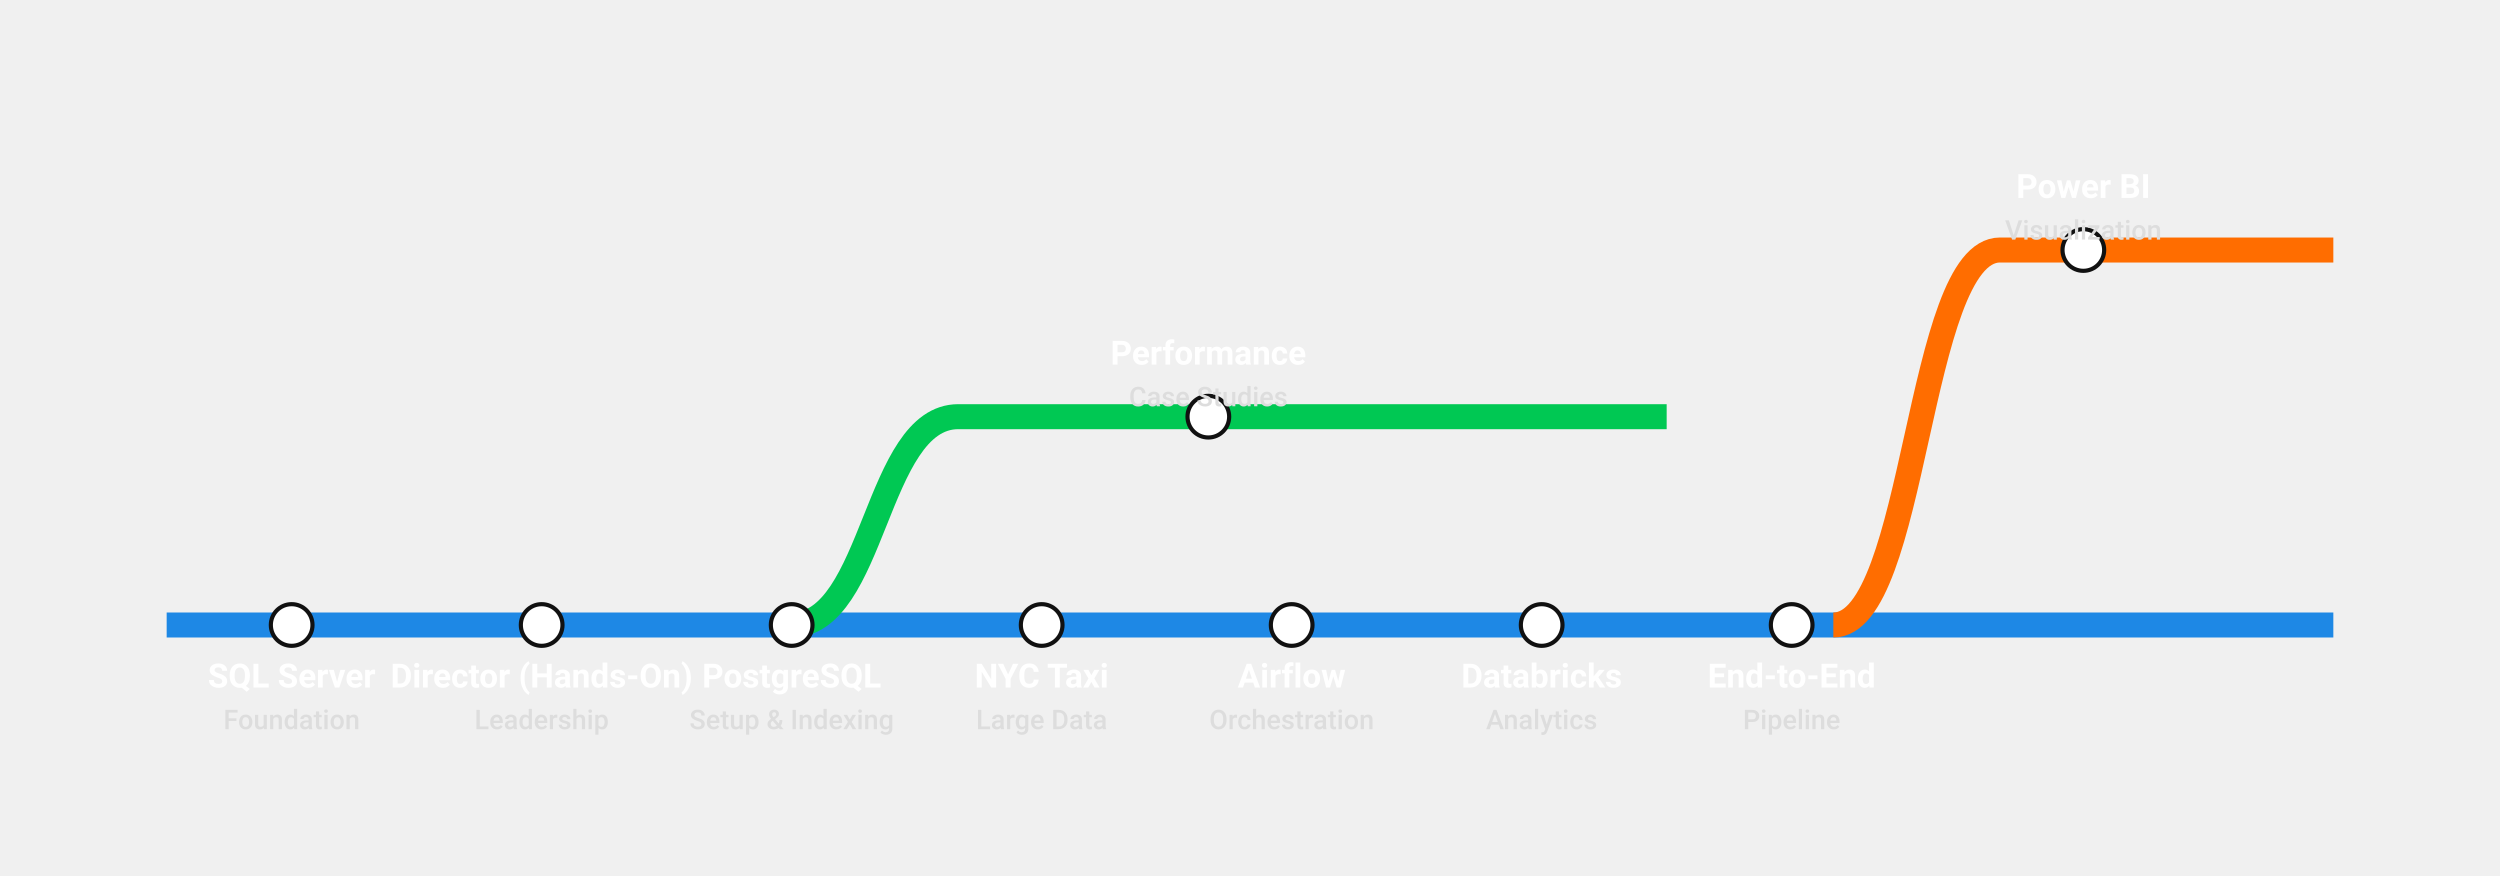
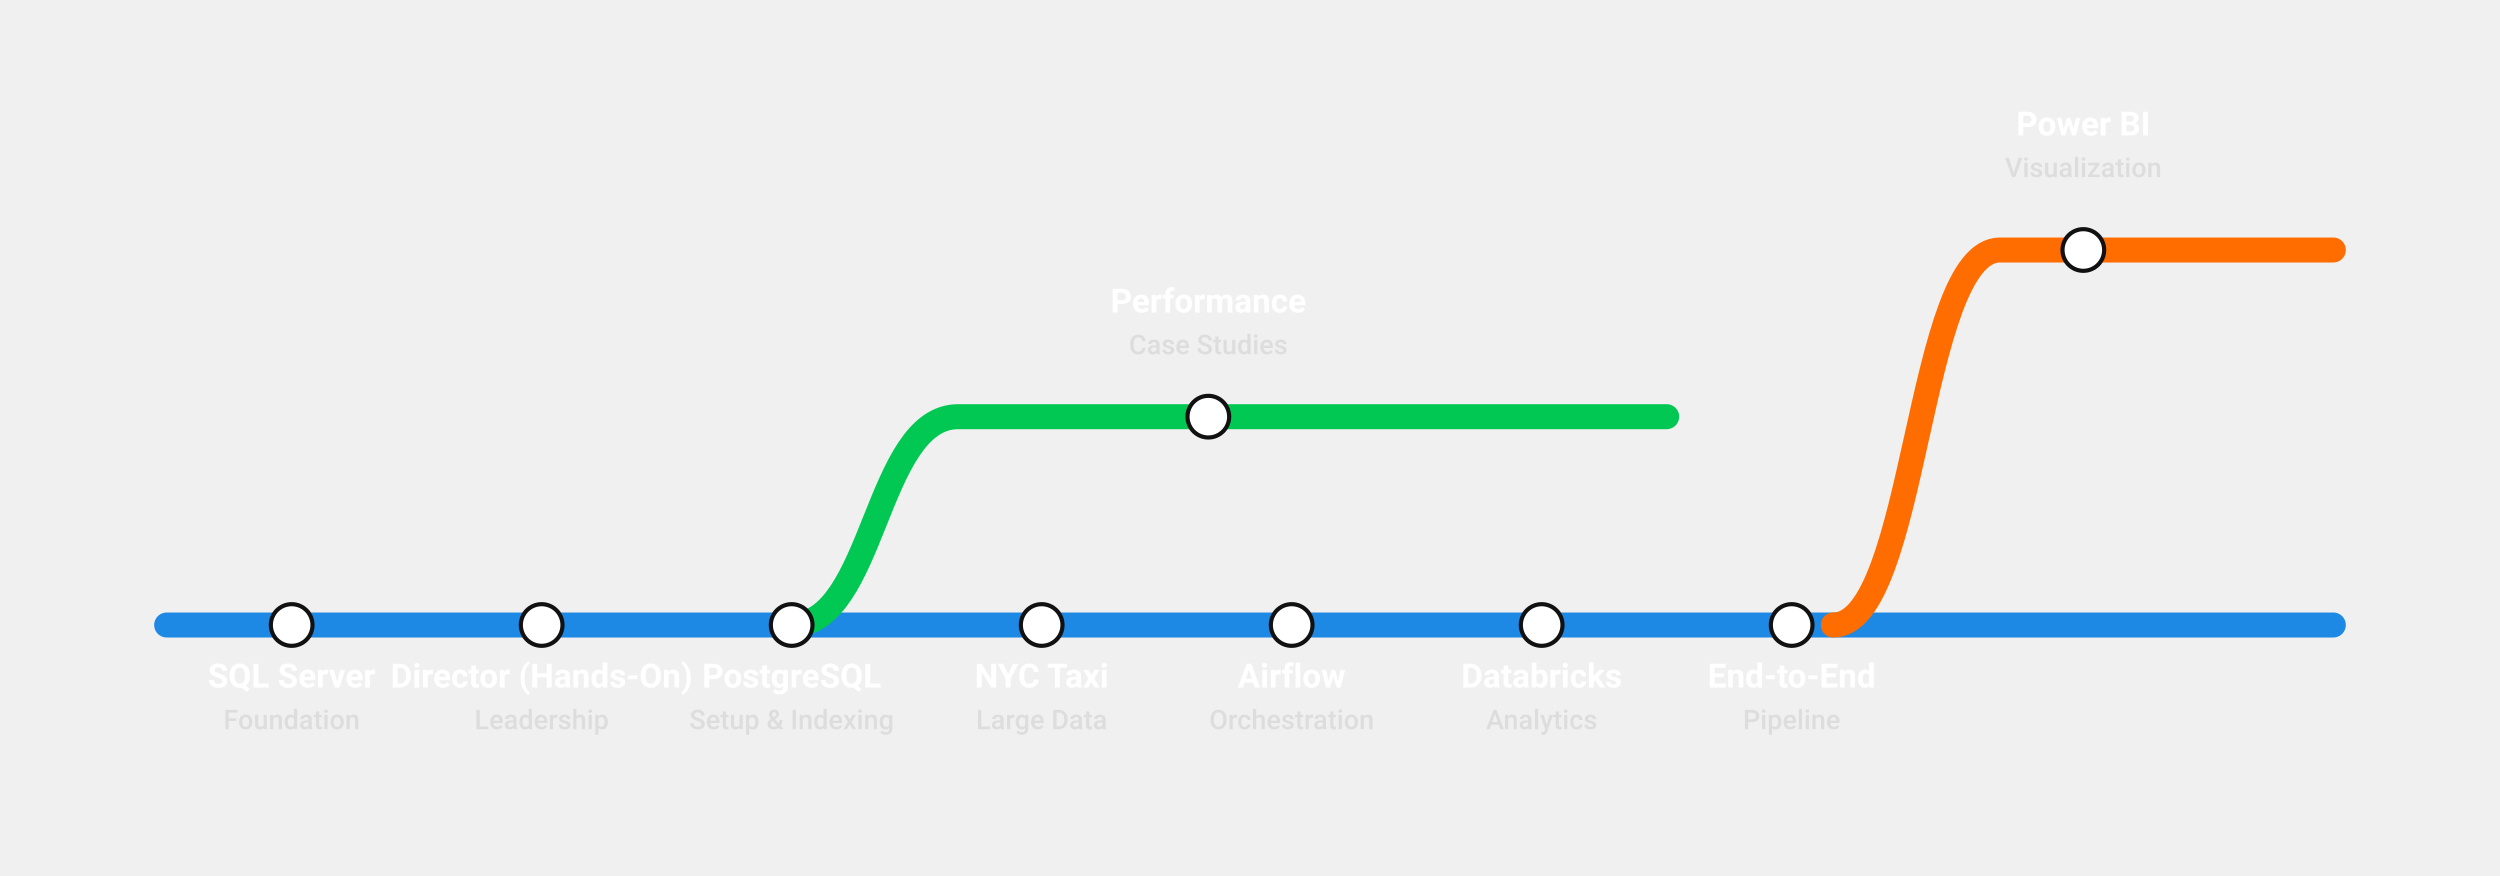
- <svg xmlns="http://www.w3.org/2000/svg" xmlns:xlink="http://www.w3.org/1999/xlink" viewBox="0 0 1200 420" style="max-width:100%; height:auto; background:transparent" role="img" aria-label="Subway-style roadmap">
+ <svg xmlns="http://www.w3.org/2000/svg" xmlns:xlink="http://www.w3.org/1999/xlink" viewBox="0 0 1200 420" style="max-width:100%; height:auto; background:transparent" role="img" aria-label="Subway-style roadmap (vibrant)">
  <style>
-     .line { fill:none; stroke-width:12; }
+     .line { fill:none; stroke-width:12; stroke-linecap:round; }
    .stop { stroke:#111; stroke-width:2; }
    .label { font:600 16px/1.2 system-ui, -apple-system, Segoe UI, Roboto, Arial; fill:#fff; }
    .muted { font:500 13px/1.2 system-ui, -apple-system, Segoe UI, Roboto, Arial; fill:#ddd; }
  </style>
  <path class="line" stroke="#1E88E5" d="M80,300 L1120,300" />
  <path class="line" stroke="#00C853" d="M380,300 C420,300 420,200 460,200 L800,200" />
  <path class="line" stroke="#FF6D00" d="M880,300 C920,300 920,120 960,120 L1120,120" />
  <circle cx="140" cy="300" r="10" fill="#fff" class="stop" />
  <text x="140" y="330" text-anchor="middle" class="label">SQL Server</text>
  <text x="140" y="350" text-anchor="middle" class="muted">Foundation</text>
  <circle cx="260" cy="300" r="10" fill="#fff" class="stop" />
  <text x="260" y="330" text-anchor="middle" class="label">Director (Hands-On)</text>
  <text x="260" y="350" text-anchor="middle" class="muted">Leadership</text>
  <a xlink:href="/projects/postgres-indexing/">
    <circle cx="380" cy="300" r="10" fill="#fff" class="stop" />
  </a>
  <text x="380" y="330" text-anchor="middle" class="label">PostgreSQL</text>
  <text x="380" y="350" text-anchor="middle" class="muted">Setup &amp; Indexing</text>
  <a xlink:href="/projects/nyc-taxi/">
    <circle cx="500" cy="300" r="10" fill="#fff" class="stop" />
  </a>
  <text x="500" y="330" text-anchor="middle" class="label">NYC Taxi</text>
  <text x="500" y="350" text-anchor="middle" class="muted">Large Data</text>
  <a xlink:href="/projects/airflow-etl/">
    <circle cx="620" cy="300" r="10" fill="#fff" class="stop" />
  </a>
  <text x="620" y="330" text-anchor="middle" class="label">Airflow</text>
  <text x="620" y="350" text-anchor="middle" class="muted">Orchestration</text>
  <a xlink:href="/projects/databricks-notebooks/">
    <circle cx="740" cy="300" r="10" fill="#fff" class="stop" />
  </a>
  <text x="740" y="330" text-anchor="middle" class="label">Databricks</text>
  <text x="740" y="350" text-anchor="middle" class="muted">Analytics</text>
  <a xlink:href="/projects/end-to-end/">
    <circle cx="860" cy="300" r="10" fill="#fff" class="stop" />
  </a>
  <text x="860" y="330" text-anchor="middle" class="label">End-to-End</text>
  <text x="860" y="350" text-anchor="middle" class="muted">Pipeline</text>
  <a xlink:href="/projects/sqlserver-performance/">
    <circle cx="580" cy="200" r="10" fill="#fff" class="stop" />
  </a>
-   <text x="580" y="175" text-anchor="middle" class="label">Performance</text>
-   <text x="580" y="195" text-anchor="middle" class="muted">Case Studies</text>
+   <text x="580" y="150" text-anchor="middle" class="label">Performance</text>
+   <text x="580" y="170" text-anchor="middle" class="muted">Case Studies</text>
  <a xlink:href="/projects/powerbi-dashboards/">
    <circle cx="1000" cy="120" r="10" fill="#fff" class="stop" />
  </a>
-   <text x="1000" y="95" text-anchor="middle" class="label">Power BI</text>
-   <text x="1000" y="115" text-anchor="middle" class="muted">Visualization</text>
+   <text x="1000" y="65" text-anchor="middle" class="label">Power BI</text>
+   <text x="1000" y="85" text-anchor="middle" class="muted">Visualization</text>
</svg>
